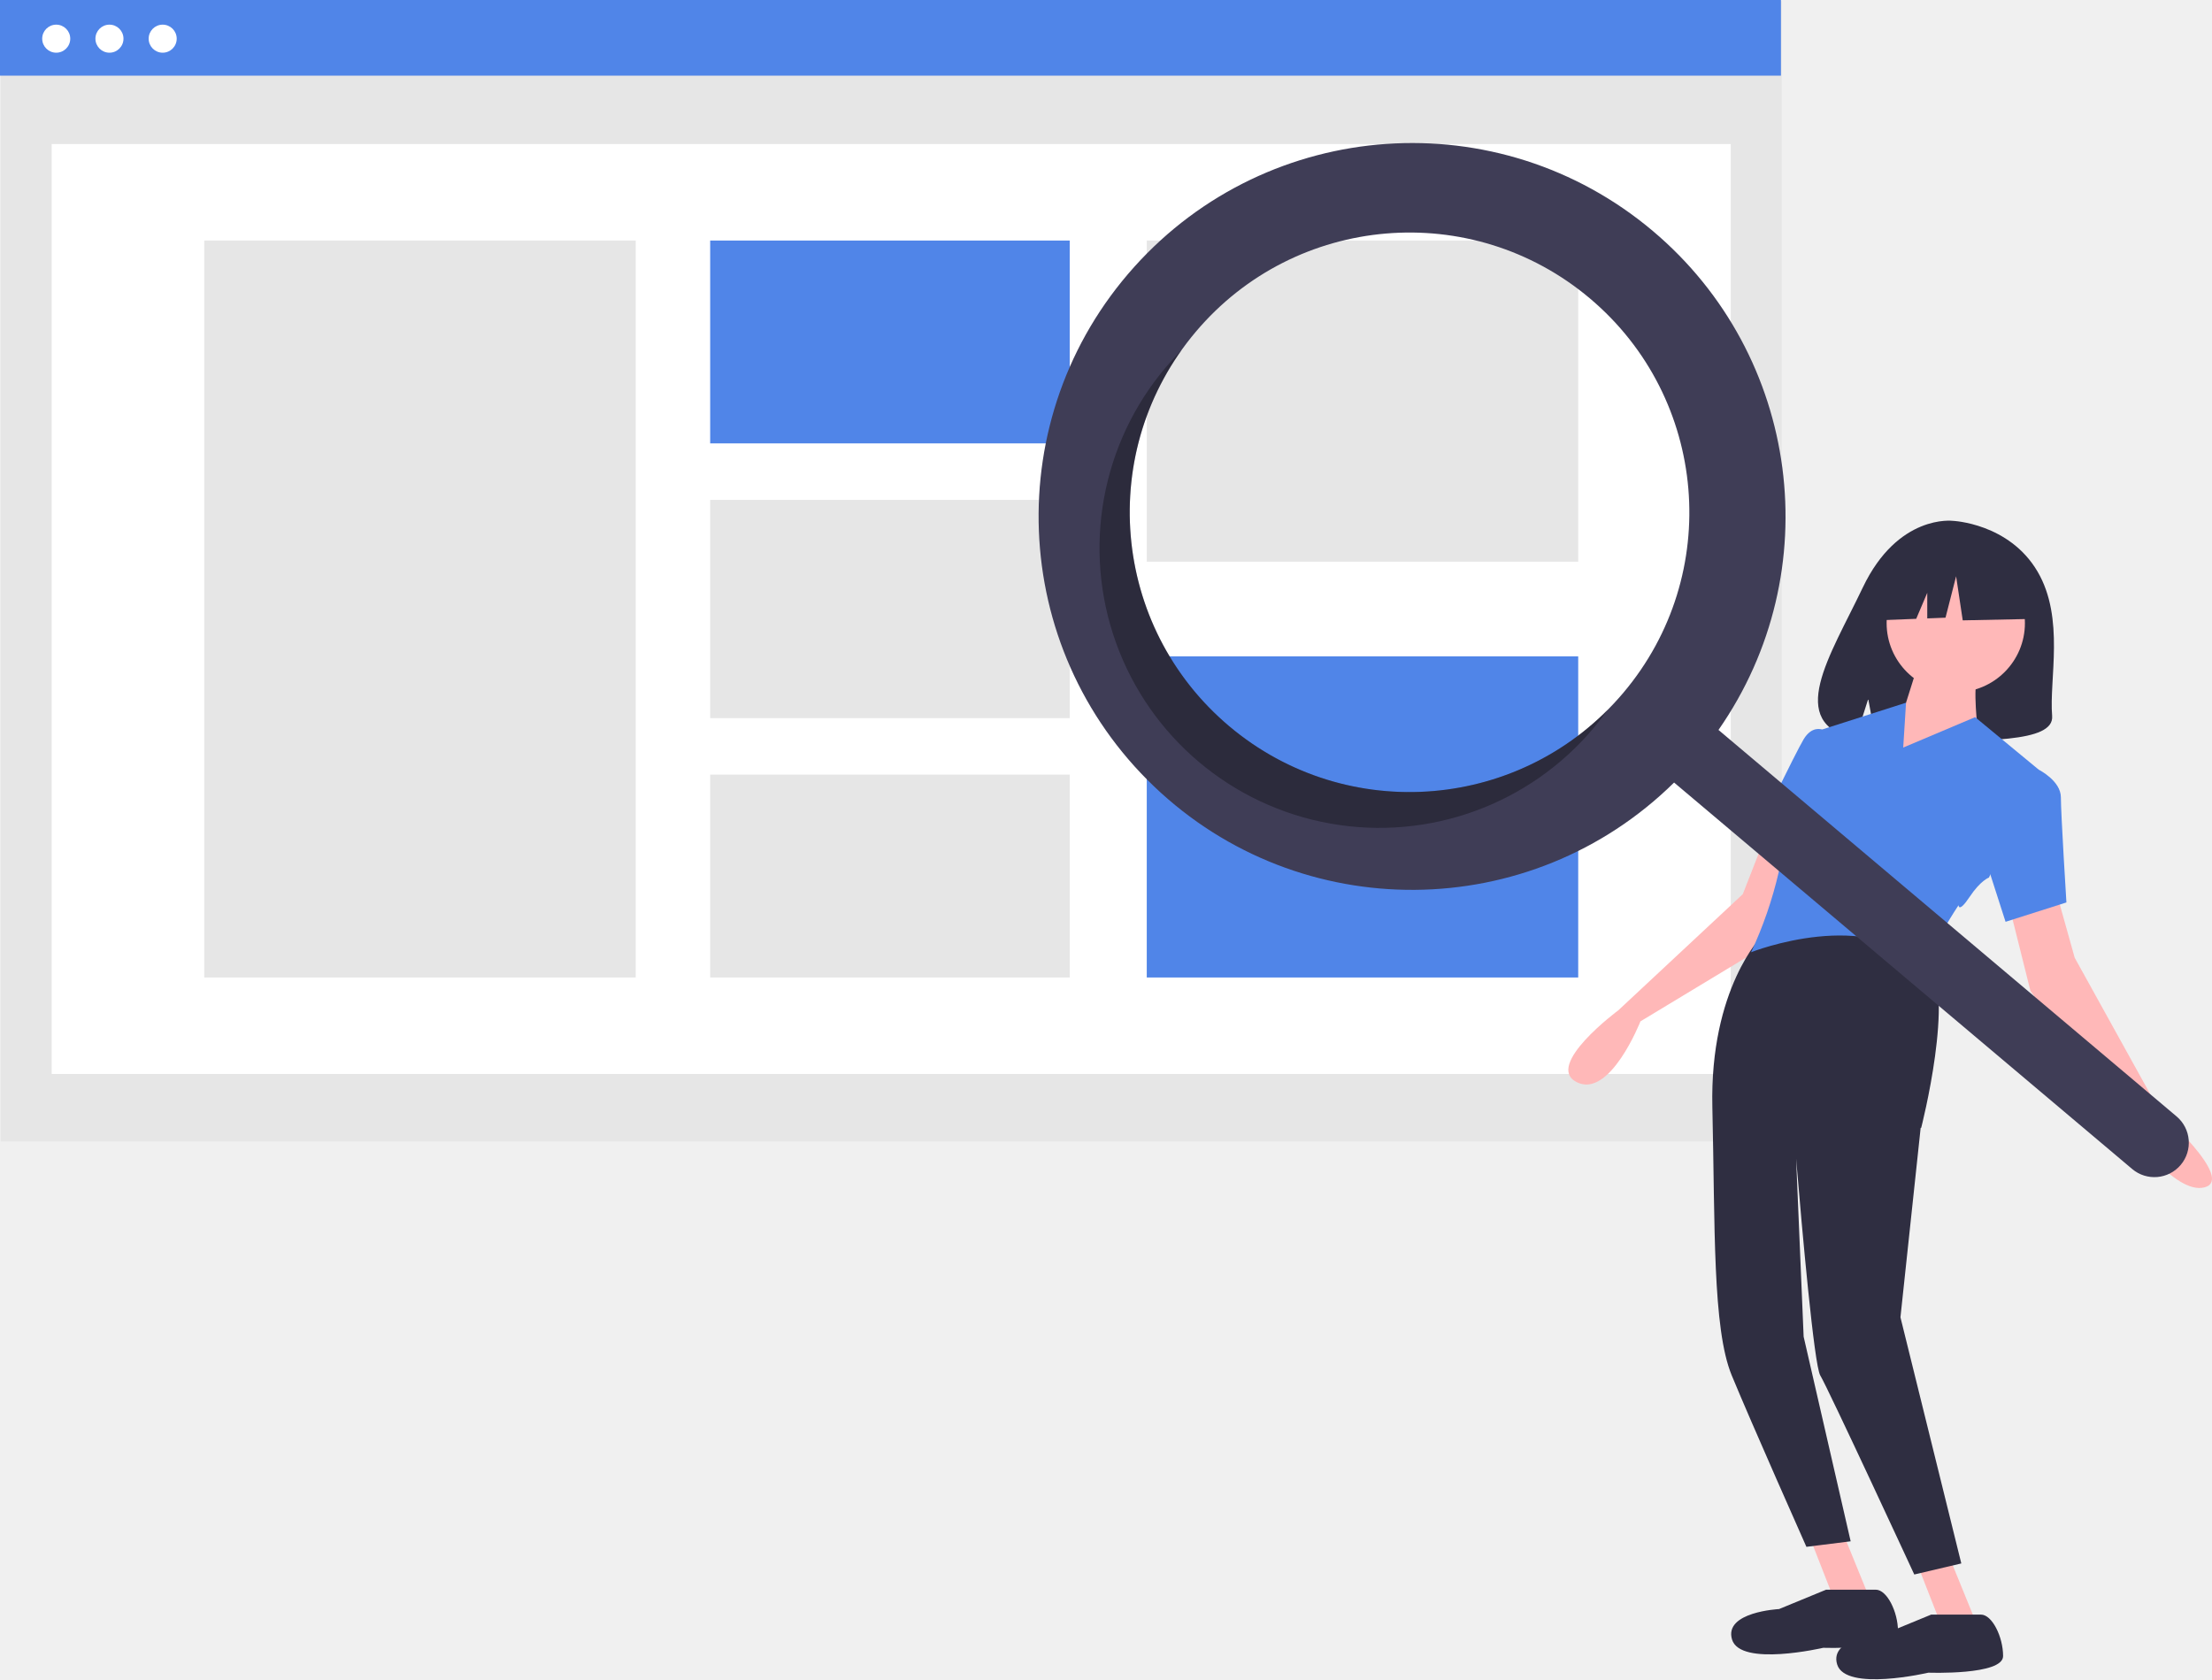
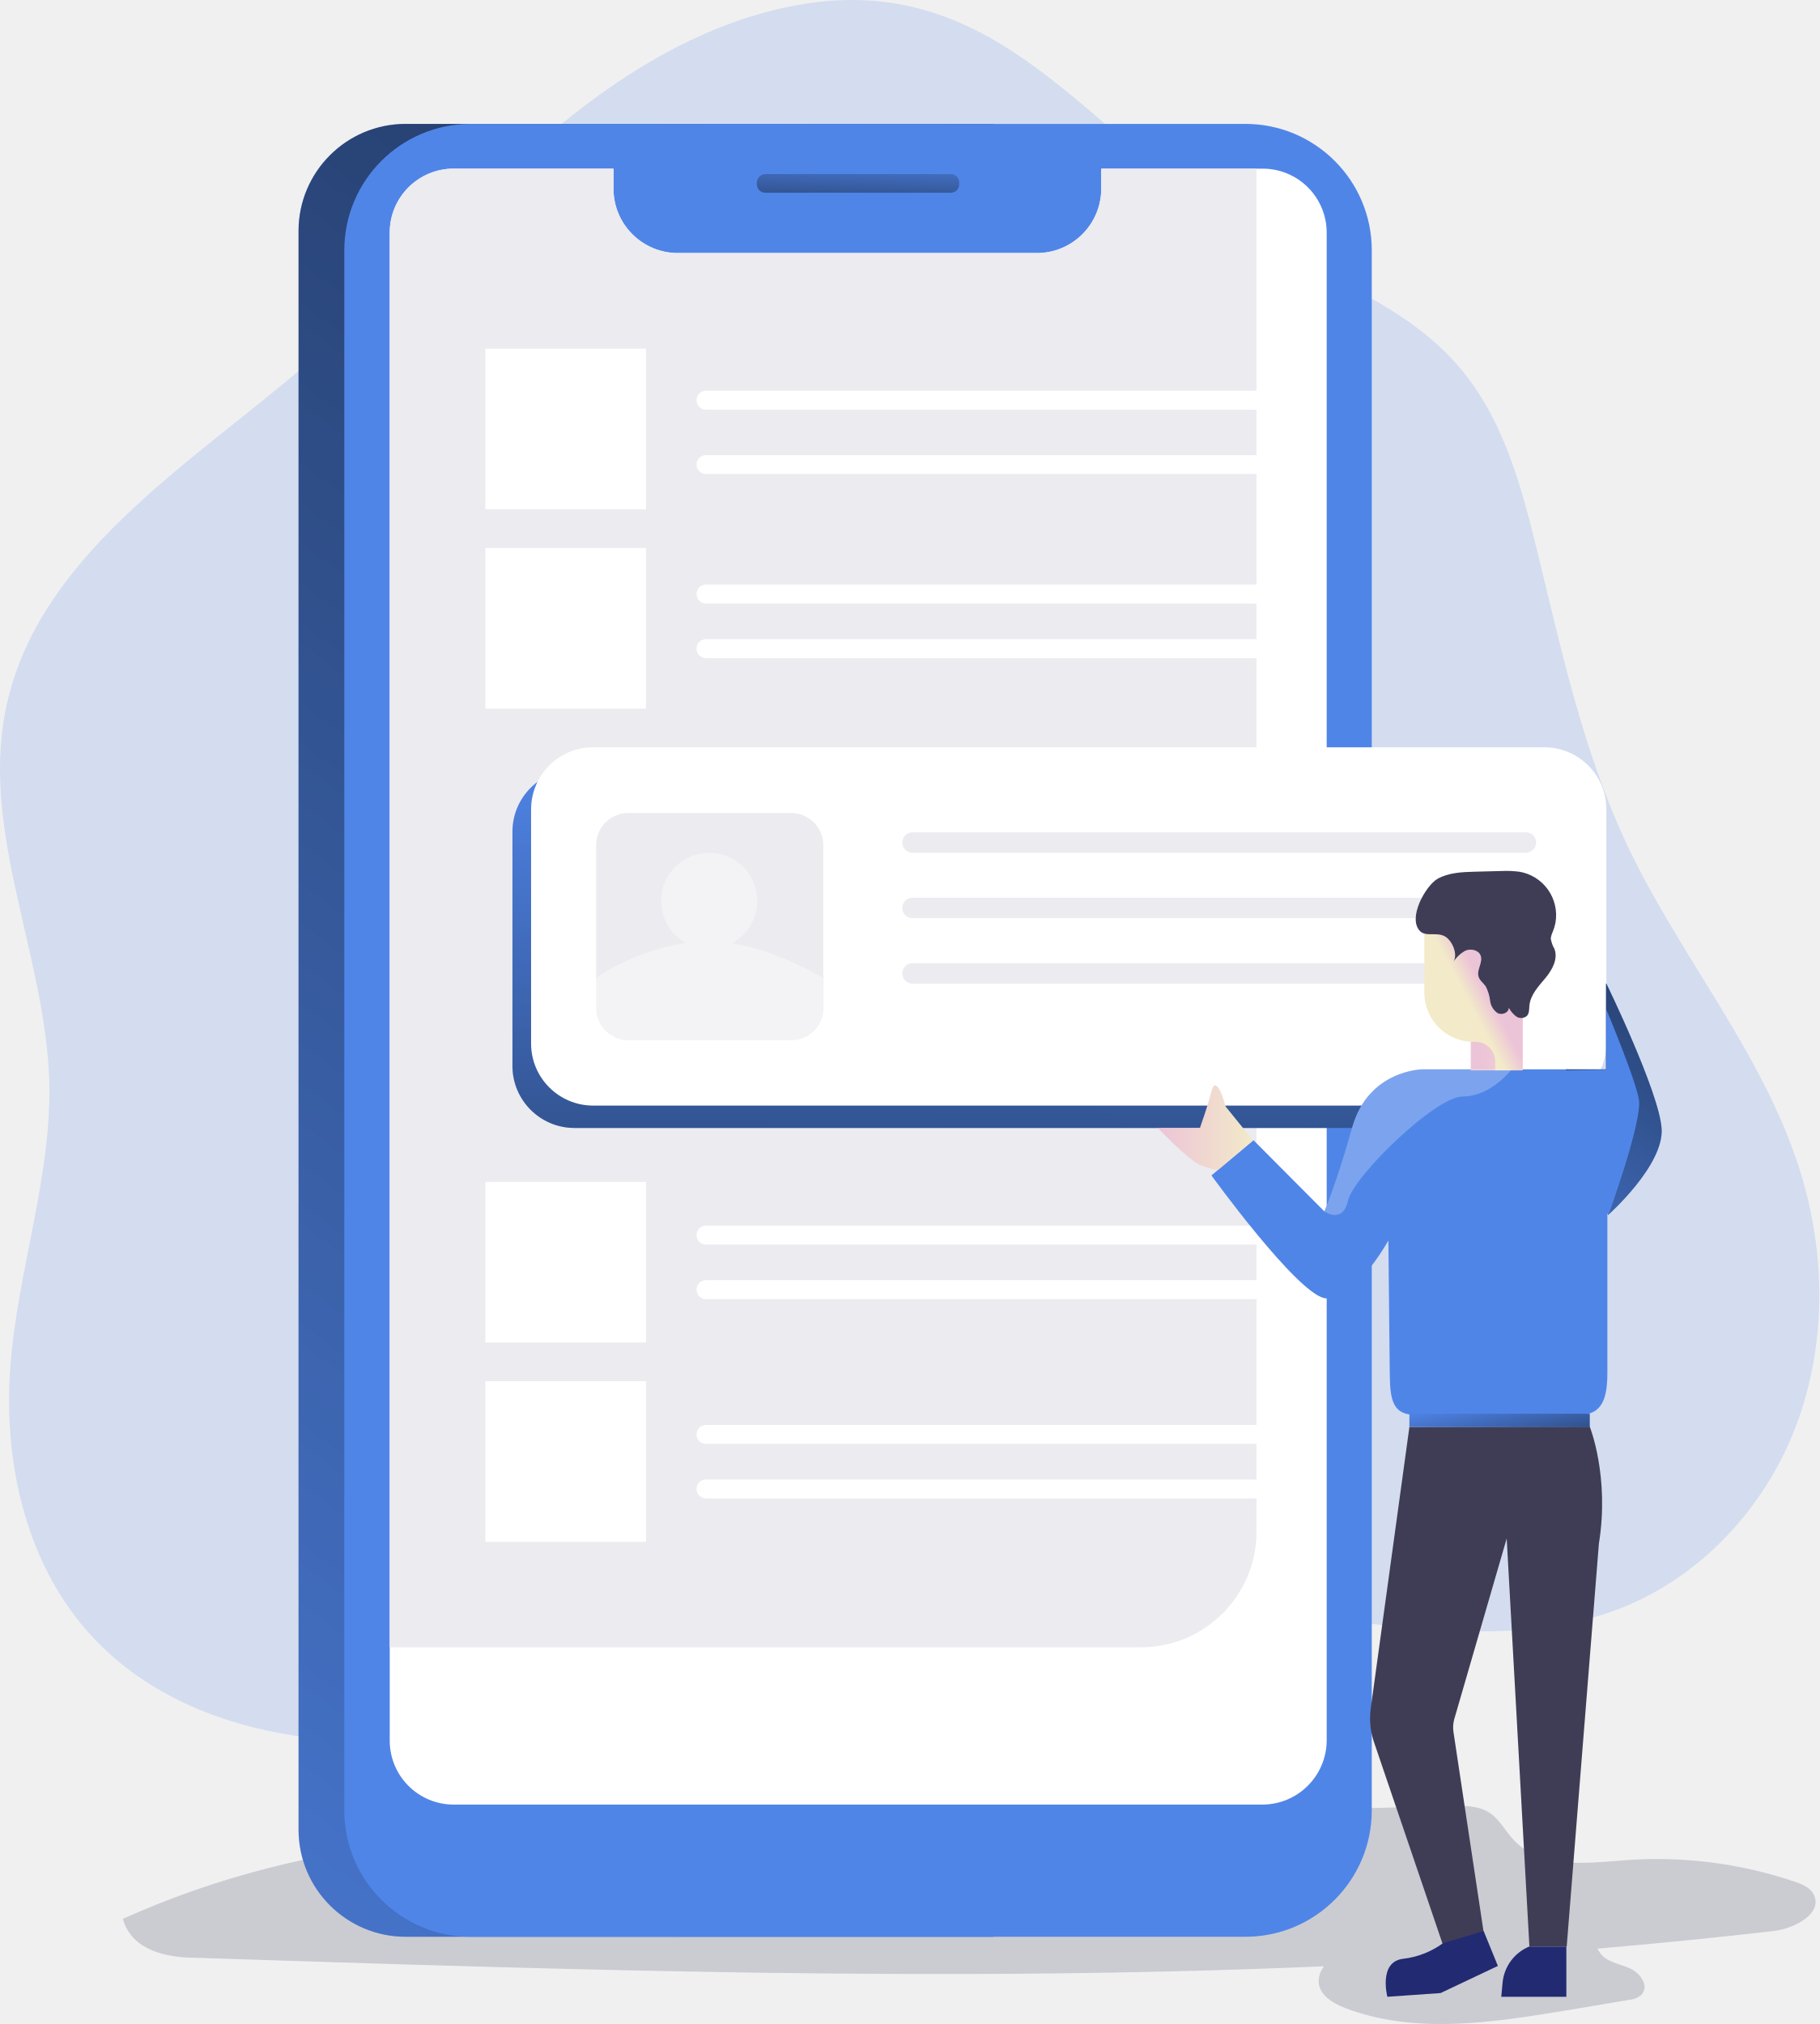
- <svg xmlns="http://www.w3.org/2000/svg" id="e8ab07fb-aa66-4eb8-9149-b5abc1630568" data-name="Layer 2" width="799.703" height="607.188" viewBox="0 0 799.703 607.188">
-   <rect x="0.275" y="0.365" width="643.862" height="412.358" fill="#e6e6e6" />
-   <rect x="18.686" y="52.085" width="607.039" height="336.243" fill="#fff" />
-   <rect width="643.862" height="27.354" fill="#5085e8" />
-   <circle cx="20.327" cy="13.985" r="5.07" fill="#fff" />
-   <circle cx="39.571" cy="13.985" r="5.07" fill="#fff" />
-   <circle cx="58.814" cy="13.985" r="5.07" fill="#fff" />
-   <rect x="73.844" y="86.973" width="155.981" height="266.467" fill="#e6e6e6" />
-   <rect x="256.75" y="86.973" width="129.984" height="73.348" fill="#5085e8" />
-   <rect x="256.75" y="180.747" width="129.984" height="78.919" fill="#e6e6e6" />
-   <rect x="256.75" y="280.092" width="129.984" height="73.348" fill="#e6e6e6" />
-   <rect x="414.587" y="86.973" width="155.981" height="116.125" fill="#e6e6e6" />
-   <rect x="414.587" y="237.315" width="155.981" height="116.125" fill="#5085e8" />
-   <path d="M936.787,353.085c-10.289-17.536-30.645-18.353-30.645-18.353s-19.836-2.559-32.56,24.148c-11.86,24.893-28.229,48.928-2.635,54.755l4.623-14.513,2.863,15.594a99.284,99.284,0,0,0,10.951.189c27.409-.893,53.511.261,52.671-9.659C940.937,392.058,946.687,369.958,936.787,353.085Z" transform="translate(-200.1484 -146.4062)" fill="#2f2e41" />
-   <path d="M839.217,446.712l-9,23-45,42s-27,20-15,26,23-22,23-22l48-29,10-33Z" transform="translate(-200.1484 -146.4062)" fill="#ffb8b8" />
-   <polygon points="654.068 555.306 663.068 578.306 676.068 578.306 665.068 551.306 654.068 555.306" fill="#ffb8b8" />
-   <polygon points="693.068 565.306 702.068 588.306 715.068 588.306 704.068 561.306 693.068 565.306" fill="#ffb8b8" />
-   <path d="M892.217,715.712l17-4-22-89,7.305-68.481.195-.019s12.5-48.5,2.5-61.5-60-8-60-8-19,19-18,62,0,80,7,97,27,62,27,62l16-2-17-74-2.718-64.327c2.163,25.778,6.517,74.659,8.718,78.327C861.217,648.712,892.217,715.712,892.217,715.712Z" transform="translate(-200.1484 -146.4062)" fill="#2f2e41" />
-   <path d="M943.217,467.712l7,25,31,56s27,24,16,27-28-22-28-22l-35-49-9-36Z" transform="translate(-200.1484 -146.4062)" fill="#ffb8b8" />
-   <circle cx="707.068" cy="225.306" r="25" fill="#ffb8b8" />
-   <path d="M894.217,384.712l-6,19-10,22,37-15s-2-16,0-20Z" transform="translate(-200.1484 -146.4062)" fill="#ffb8b8" />
-   <path d="M937.217,424.712l-23-19-26,11,1.019-16.226-27.741,8.86-4.278,1.366-6,31s-4,3-8,20a146.503,146.503,0,0,1-10,29s43-17,64,6c0,0,3-2,2-5s9-18,9-18,0,3,4-3,7-7,7-7Z" transform="translate(-200.1484 -146.4062)" fill="#5085e8" />
-   <path d="M863.217,413.712l-4.368-3.521s-3.632-1.479-6.632,3.521-18,36-18,36l18,9Z" transform="translate(-200.1484 -146.4062)" fill="#5085e8" />
-   <path d="M923.217,423.712l14,1s8,4,8,10,2,38,2,38l-22,7-9-28Z" transform="translate(-200.1484 -146.4062)" fill="#5085e8" />
-   <path d="M860.327,721.212l-17,7s-20,1-17,11,33,3,33,3,27,1,27-6-4-15-8-15Z" transform="translate(-200.1484 -146.4062)" fill="#2f2e41" />
-   <path d="M898.327,730.212l-17,7s-20,1-17,11,33,3,33,3,27,1,27-6-4-15-8-15Z" transform="translate(-200.1484 -146.4062)" fill="#2f2e41" />
-   <polygon points="732.09 204.989 711.979 194.363 684.208 198.71 678.462 224.307 692.765 223.753 696.761 214.348 696.761 223.598 703.361 223.342 707.191 208.37 709.585 224.307 733.048 223.824 732.09 204.989" fill="#2f2e41" />
-   <path d="M797.728,229.953a135.02,135.02,0,1,0,7.655,199.403L971.002,569.103a12.442,12.442,0,1,0,16.048-19.018L821.431,410.337A135.027,135.027,0,0,0,797.728,229.953ZM787.052,396.88a101.158,101.158,0,1,1-12.077-142.548A101.158,101.158,0,0,1,787.052,396.88Z" transform="translate(-200.1484 -146.4062)" fill="#3f3d56" />
-   <path d="M644.504,408.957a101.163,101.163,0,0,1-17.166-135.989q-2.901,2.922-5.609,6.12A101.158,101.158,0,1,0,776.353,409.559q2.702-3.202,5.089-6.559A101.163,101.163,0,0,1,644.504,408.957Z" transform="translate(-200.1484 -146.4062)" opacity="0.3" />
+ <svg xmlns="http://www.w3.org/2000/svg" xmlns:xlink="http://www.w3.org/1999/xlink" id="Layer_1" data-name="Layer 1" width="536.69" height="597.08" viewBox="0 0 536.69 597.08">
+   <defs>
+     <linearGradient id="linear-gradient" x1="-58.3" y1="-230.8" x2="370.35" y2="361.96" gradientTransform="matrix(1, 0, 0, -1, -0.02, 428)" gradientUnits="userSpaceOnUse">
+       <stop offset="0" stop-opacity="0" />
+       <stop offset="0.85" stop-opacity="0.51" />
+       <stop offset="0.99" />
+     </linearGradient>
+     <linearGradient id="linear-gradient-2" x1="253.4" y1="212.3" x2="252.84" y2="233.89" gradientTransform="translate(0 -168)" xlink:href="#linear-gradient" />
+     <linearGradient id="linear-gradient-3" x1="310.07" y1="390.38" x2="309.23" y2="571.99" gradientTransform="translate(0 -168)" xlink:href="#linear-gradient" />
+     <linearGradient id="linear-gradient-4" x1="576.62" y1="30.69" x2="653.8" y2="148.98" gradientTransform="matrix(1, 0, 0, -1, -148.76, 428)" xlink:href="#linear-gradient" />
+     <linearGradient id="linear-gradient-5" x1="440.65" y1="411.01" x2="445.72" y2="434.48" gradientTransform="matrix(1, 0, 0, 1, 0, 0)" xlink:href="#linear-gradient" />
+     <linearGradient id="linear-gradient-6" x1="436.82" y1="131.71" x2="462.01" y2="132.17" gradientTransform="matrix(1, 0, 0, -1, -0.05, 428.05)" gradientUnits="userSpaceOnUse">
+       <stop offset="0" stop-color="#ecc4d7" />
+       <stop offset="0.42" stop-color="#efd4d1" />
+       <stop offset="1" stop-color="#f2eac9" />
+     </linearGradient>
+     <linearGradient id="linear-gradient-7" x1="587.02" y1="135.78" x2="581.83" y2="133.03" gradientTransform="matrix(1, 0, 0, -1, -148.76, 428)" xlink:href="#linear-gradient-6" />
+     <linearGradient id="linear-gradient-8" x1="490.36" y1="95.38" x2="518.5" y2="95.38" gradientTransform="matrix(1, 0, 0, -1, -148.76, 428)" xlink:href="#linear-gradient-6" />
+   </defs>
+   <path d="M523.2,569.6c-17.3,2-34.6,3.7-51.9,5.2a7.46,7.46,0,0,0,.7,1.2c1.8,2.7,5.5,3.2,8.6,4.5s5.9,5,3.9,7.6c-1,1.3-2.8,1.7-4.4,1.9l-17.9,3c-21.8,3.6-44.8,7.2-65.4-.7-8.5-3.3-9.1-8.2-6.2-12.3-110.7,4.8-221.9,1.1-332.8-2.5-9,0-19.1-2.4-21.5-11.5,57.1-25.7,112.5-25.8,174.4-27.5l217.5-5.8c3.7-.1,7.7-.1,10.9,1.8s5,5.7,7.7,8.5c8,8.3,21.4,6.6,32.9,5.7a126.35,126.35,0,0,1,49.6,6.3c2.2.7,4.6,1.7,5.7,3.7C538,564.3,529.5,568.9,523.2,569.6Z" transform="translate(-0.03 0.05)" fill="#1d2741" opacity="0.18" style="isolation: isolate" />
+   <path d="M232.4,2c-29.2,6.1-54.9,23.5-77.1,43.4s-42,42.5-64.7,61.9c-35.1,30.1-80.1,57.1-89,102.5-7.1,36.4,12.1,72.8,13,109.9C15.1,347.8,5.2,375,3.1,403,1,430.6,7.3,459.8,25.4,480.7c25.8,29.8,70,36.8,109.1,31.2s75.9-21.6,114.4-30.1c46.4-10.2,94.7-9.4,142-4.3,28.9,3.1,59.2,7.6,86.4-2.8,24.2-9.2,43.3-29.8,52.5-54s8.9-51.5,1-76.1c-10.9-34.1-35-62.3-50.4-94.6-13.1-27.5-19.6-57.5-26.8-87.1-4.8-19.6-10.2-39.9-23.5-55.1-15.1-17.5-38-25.6-58.3-36.7C322.7,44.3,296.5-11.4,232.4,2Z" transform="translate(-0.03 0.05)" fill="#5085e8" opacity="0.18" style="isolation: isolate" />
+   <path d="M119.7,36.5H293.1V571.3H119.7a31.6,31.6,0,0,1-31.6-31.6h0V68.1a31.6,31.6,0,0,1,31.6-31.6Z" transform="translate(-0.03 0.05)" fill="#5085e8" />
+   <path d="M119.7,36.5H293.1V571.3H119.7a31.6,31.6,0,0,1-31.6-31.6h0V68.1a31.6,31.6,0,0,1,31.6-31.6Z" transform="translate(-0.03 0.05)" fill="url(#linear-gradient)" />
+   <path d="M138.9,36.5H367.4a37.3,37.3,0,0,1,37.3,37.3V534a37.3,37.3,0,0,1-37.3,37.3H138.9A37.3,37.3,0,0,1,101.6,534V73.8A37.3,37.3,0,0,1,138.9,36.5Z" transform="translate(-0.03 0.05)" fill="#5085e8" />
+   <path d="M391.4,68.6V513.4a19,19,0,0,1-18.9,18.9H133.8A18.86,18.86,0,0,1,115,513.4h0V68.6a18.86,18.86,0,0,1,18.8-18.9H181v5.9a19,19,0,0,0,19,19H305.9a19,19,0,0,0,19-19V49.7h47.6a18.88,18.88,0,0,1,18.9,18.9Z" transform="translate(-0.03 0.05)" fill="#fff" />
+   <path d="M225.8,51.3h54.7a2.48,2.48,0,0,1,2.5,2.5v.5a2.48,2.48,0,0,1-2.5,2.5H225.8a2.48,2.48,0,0,1-2.5-2.5v-.5A2.54,2.54,0,0,1,225.8,51.3Z" transform="translate(-0.03 0.05)" fill="url(#linear-gradient-2)" />
+   <path d="M370.7,49.7V451.8a34.14,34.14,0,0,1-34.1,34.1H115V68.6a18.86,18.86,0,0,1,18.8-18.9H181v5.9a19,19,0,0,0,19,19H305.9a19,19,0,0,0,19-19V49.7Z" transform="translate(-0.03 0.05)" fill="#ebebf0" />
+   <path d="M169.5,227H450.1a18.31,18.31,0,0,1,18.3,18.3v69.1a18.31,18.31,0,0,1-18.3,18.3H169.5a18.31,18.31,0,0,1-18.3-18.3V245.3A18.31,18.31,0,0,1,169.5,227Z" transform="translate(-0.03 0.05)" fill="#5085e8" />
+   <path d="M169.5,227H450.1a18.31,18.31,0,0,1,18.3,18.3v69.1a18.31,18.31,0,0,1-18.3,18.3H169.5a18.31,18.31,0,0,1-18.3-18.3V245.3A18.31,18.31,0,0,1,169.5,227Z" transform="translate(-0.03 0.05)" fill="url(#linear-gradient-3)" />
+   <path d="M175,220.4H455.6a18.31,18.31,0,0,1,18.3,18.3v69.1a18.31,18.31,0,0,1-18.3,18.3H175a18.31,18.31,0,0,1-18.3-18.3V238.7A18.31,18.31,0,0,1,175,220.4Z" transform="translate(-0.03 0.05)" fill="#fff" />
+   <rect x="143.17" y="102.85" width="47.4" height="47.4" fill="#fff" />
+   <path d="M185.4,239.8h48a9.5,9.5,0,0,1,9.5,9.5v48a9.5,9.5,0,0,1-9.5,9.5h-48a9.5,9.5,0,0,1-9.5-9.5v-48A9.43,9.43,0,0,1,185.4,239.8Z" transform="translate(-0.03 0.05)" fill="#ebebf0" />
+   <rect x="143.17" y="161.65" width="47.4" height="47.4" fill="#fff" />
+   <rect x="143.17" y="348.65" width="47.4" height="47.4" fill="#fff" />
+   <rect x="143.17" y="407.45" width="47.4" height="47.4" fill="#fff" />
+   <path d="M242.8,288.4v8.9a9.5,9.5,0,0,1-9.5,9.5h-48a9.5,9.5,0,0,1-9.5-9.5v-8.9a66.72,66.72,0,0,1,26.5-10.3,14.2,14.2,0,1,1,13.7.1C230.2,280.5,242.8,288.4,242.8,288.4Z" transform="translate(-0.03 0.05)" fill="#fff" opacity="0.38" style="isolation: isolate" />
+   <path d="M450.2,251.5h-181a3,3,0,0,1-3-3h0a3,3,0,0,1,3-3h181a3,3,0,0,1,3,3h0A3,3,0,0,1,450.2,251.5Z" transform="translate(-0.03 0.05)" fill="#ebebf0" />
+   <path d="M208.3,115.2H377.9a2.8,2.8,0,0,1,2.8,2.8h0a2.8,2.8,0,0,1-2.8,2.8H208.3a2.8,2.8,0,0,1-2.8-2.8h0A2.8,2.8,0,0,1,208.3,115.2Z" transform="translate(-0.03 0.05)" fill="#fff" />
+   <path d="M377.9,139.8H208.3a2.8,2.8,0,0,1-2.8-2.8h0a2.8,2.8,0,0,1,2.8-2.8H377.9a2.8,2.8,0,0,1,2.8,2.8h0A2.86,2.86,0,0,1,377.9,139.8Z" transform="translate(-0.03 0.05)" fill="#fff" />
+   <path d="M377.9,178H208.3a2.8,2.8,0,0,1-2.8-2.8h0a2.8,2.8,0,0,1,2.8-2.8H377.9a2.8,2.8,0,0,1,2.8,2.8h0A2.86,2.86,0,0,1,377.9,178Z" transform="translate(-0.03 0.05)" fill="#fff" />
+   <path d="M377.9,194.1H208.3a2.8,2.8,0,0,1-2.8-2.8h0a2.8,2.8,0,0,1,2.8-2.8H377.9a2.8,2.8,0,0,1,2.8,2.8h0A2.86,2.86,0,0,1,377.9,194.1Z" transform="translate(-0.03 0.05)" fill="#fff" />
+   <path d="M377.9,367.1H208.3a2.8,2.8,0,0,1-2.8-2.8h0a2.8,2.8,0,0,1,2.8-2.8H377.9a2.8,2.8,0,0,1,2.8,2.8h0A2.86,2.86,0,0,1,377.9,367.1Z" transform="translate(-0.03 0.05)" fill="#fff" />
+   <path d="M377.9,383.2H208.3a2.8,2.8,0,0,1-2.8-2.8h0a2.8,2.8,0,0,1,2.8-2.8H377.9a2.8,2.8,0,0,1,2.8,2.8h0A2.86,2.86,0,0,1,377.9,383.2Z" transform="translate(-0.03 0.05)" fill="#fff" />
+   <path d="M377.9,425.9H208.3a2.8,2.8,0,0,1-2.8-2.8h0a2.8,2.8,0,0,1,2.8-2.8H377.9a2.8,2.8,0,0,1,2.8,2.8h0A2.86,2.86,0,0,1,377.9,425.9Z" transform="translate(-0.03 0.05)" fill="#fff" />
+   <path d="M377.9,442H208.3a2.8,2.8,0,0,1-2.8-2.8h0a2.8,2.8,0,0,1,2.8-2.8H377.9a2.8,2.8,0,0,1,2.8,2.8h0A2.86,2.86,0,0,1,377.9,442Z" transform="translate(-0.03 0.05)" fill="#fff" />
+   <path d="M450.2,270.8h-181a3,3,0,0,1-3-3h0a3,3,0,0,1,3-3h181a3,3,0,0,1,3,3h0A3,3,0,0,1,450.2,270.8Z" transform="translate(-0.03 0.05)" fill="#ebebf0" />
+   <path d="M450.2,290.1h-181a3,3,0,0,1-3-3h0a3,3,0,0,1,3-3h181a3,3,0,0,1,3,3h0A3,3,0,0,1,450.2,290.1Z" transform="translate(-0.03 0.05)" fill="#ebebf0" />
+   <path d="M415.8,420.9l-11.4,83a21.75,21.75,0,0,0,1.1,10.4l20.4,60,11.9-3.7-9-59.7a9.26,9.26,0,0,1,.2-3.7l15.5-53.4,6.7,120.4h11l9.5-118.9c3.2-19.8-2.7-34.5-2.7-34.5Z" transform="translate(-0.03 0.05)" fill="#3f3d56" />
+   <path d="M474.2,347.7v57c0,7-1.1,12.6-8.1,12.6H417.3c-7,0-7.2-5.6-7.3-12.6l-.4-38.8s-10.5,18.8-18.9,17-33.3-36.2-33.3-36.2l12.4-10.4,20.9,21s3.4-7.6,8.2-24.7,20.8-17.2,20.8-17.2h42.4C477.4,315.4,474.2,347.7,474.2,347.7Z" transform="translate(-0.03 0.05)" fill="#5085e8" />
+   <path d="M473.9,290.1s15.5,31.8,16.3,42.7-15.8,25.6-15.8,25.6l-12.4-43h11.8V290.1Z" transform="translate(-0.03 0.05)" fill="#5085e8" />
+   <path d="M473.9,290.1s15.5,31.8,16.3,42.7-15.8,25.6-15.8,25.6l-12.4-43h11.8V290.1Z" transform="translate(-0.03 0.05)" fill="url(#linear-gradient-4)" />
+   <path d="M474.5,358.4s10.1-27.8,9-34.1-9.6-26.5-9.6-26.5v17.7l-14.9.3Z" transform="translate(-0.03 0.05)" fill="#5085e8" />
+   <rect x="415.77" y="417.05" width="53.2" height="3.9" fill="#5085e8" />
+   <rect x="415.77" y="417.05" width="53.2" height="3.9" fill="url(#linear-gradient-5)" />
+   <rect x="433.87" y="276.75" width="15.3" height="39" fill="url(#linear-gradient-6)" />
+   <path d="M449.2,272.4v43.3h-8.1v-2.6a5.8,5.8,0,0,0-5.8-5.8h-.5a14.53,14.53,0,0,1-14.6-14.5h0V272.5h29Z" transform="translate(-0.03 0.05)" fill="url(#linear-gradient-7)" />
+   <path d="M424.1,259.2c3.2-1.8,7.1-2,10.9-2.1l7.9-.2a31.33,31.33,0,0,1,5.3.2,13,13,0,0,1,10.7,15h0a13.82,13.82,0,0,1-.8,2.7,6.64,6.64,0,0,0-.6,2,8.86,8.86,0,0,0,1.1,3.1c1.1,3-.7,6.2-2.7,8.6s-4.4,4.9-4.7,8.1c-.1,1,0,2.2-.7,3a2.56,2.56,0,0,1-3.2.2,7.84,7.84,0,0,1-2.2-2.6c.1,1.5-2,2.3-3.3,1.6a5.17,5.17,0,0,1-2.2-3.7,12.1,12.1,0,0,0-1.3-4.2c-.7-1-1.8-1.7-2.1-2.9-.6-2,1.4-4.2.6-6.2-.6-1.6-2.9-2.1-4.5-1.4a9.83,9.83,0,0,0-3.7,3.6c1.5-2,.3-5.4-1.3-7-2.5-2.7-6.2-.4-8.3-2.3C415.1,270.9,420.6,261.2,424.1,259.2Z" transform="translate(-0.03 0.05)" fill="#3f3d56" />
+   <path d="M445.8,315.6s-6,7.8-14.2,7.8-32.3,23.6-33.9,30.7-7,3.2-7,3.2,3.4-7.6,8.2-24.7,20.8-17.2,20.8-17.2h21.6Z" transform="translate(-0.03 0.05)" fill="#fff" opacity="0.25" />
+   <path d="M437.7,569.6l4.2,10.3-16.9,8L409.3,589s-2.7-10.3,4.6-11.2a24.82,24.82,0,0,0,11.8-4.6Z" transform="translate(-0.03 0.05)" fill="#222a72" />
+   <path d="M451.1,574.2h0a12.83,12.83,0,0,0-7.8,10.5l-.4,4.3h19.2V574.2Z" transform="translate(-0.03 0.05)" fill="#222a72" />
+   <path d="M369.7,336.4l-8.1-10s-2.8-10.7-4.3-4.1c-.9,3.7-3.3,10.4-3.3,10.4H341.6s8.7,9.2,12.4,10.9a20,20,0,0,0,5.3,1.5Z" transform="translate(-0.03 0.05)" fill="url(#linear-gradient-8)" />
</svg>
